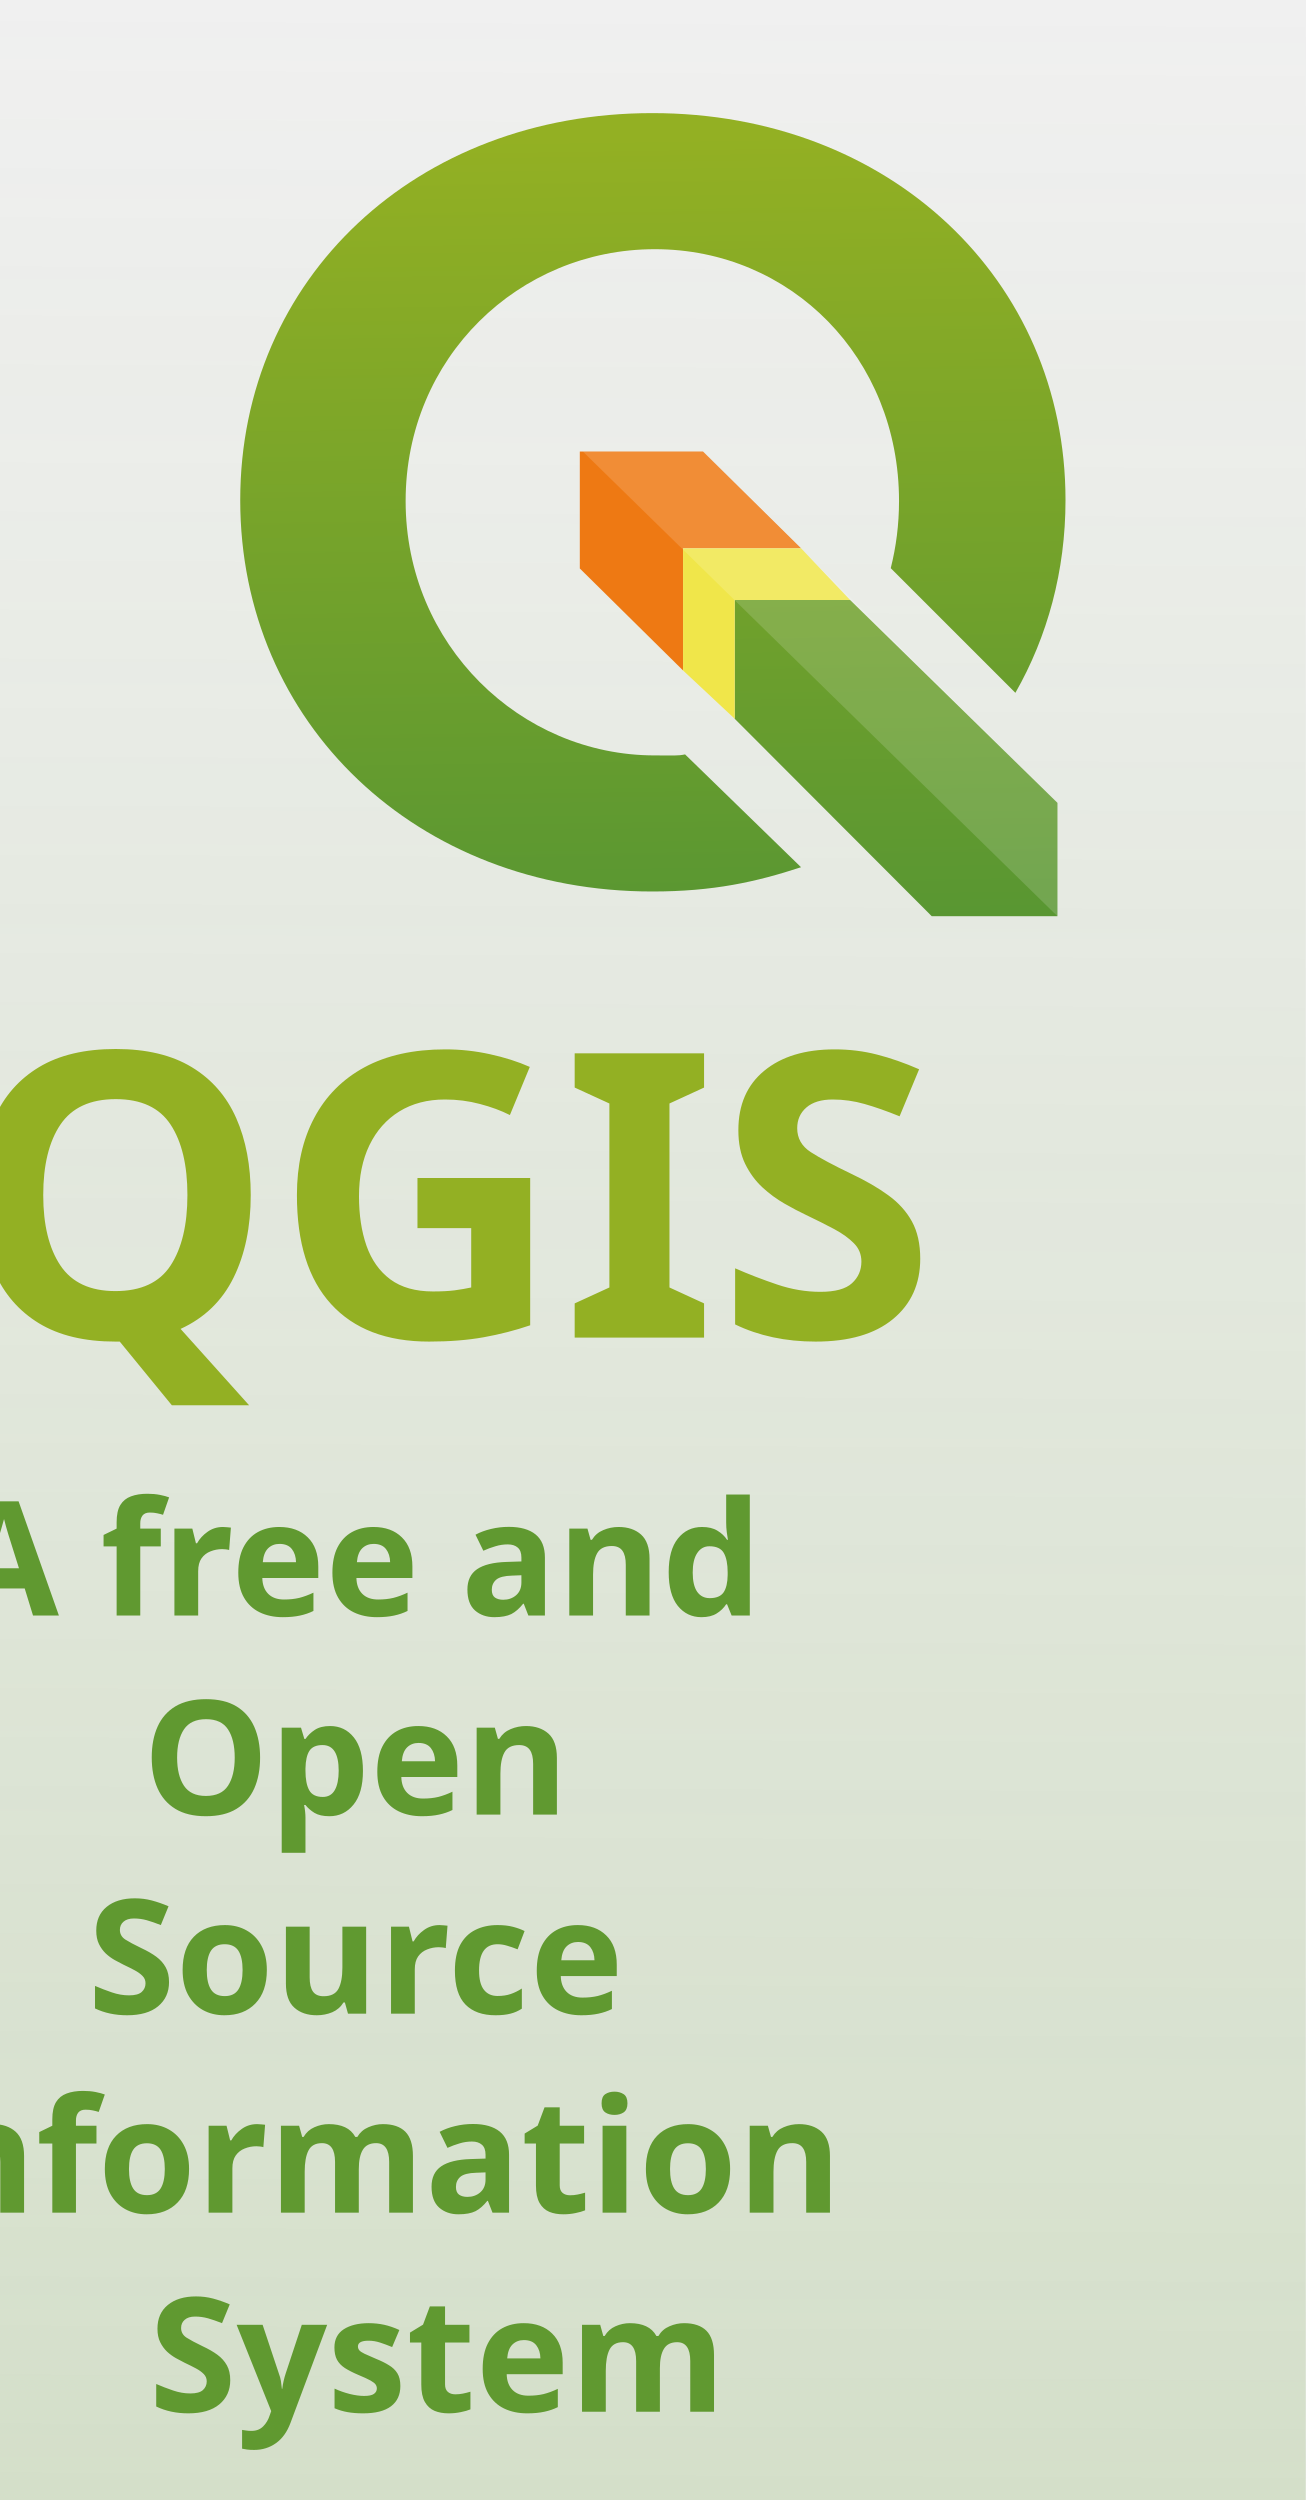
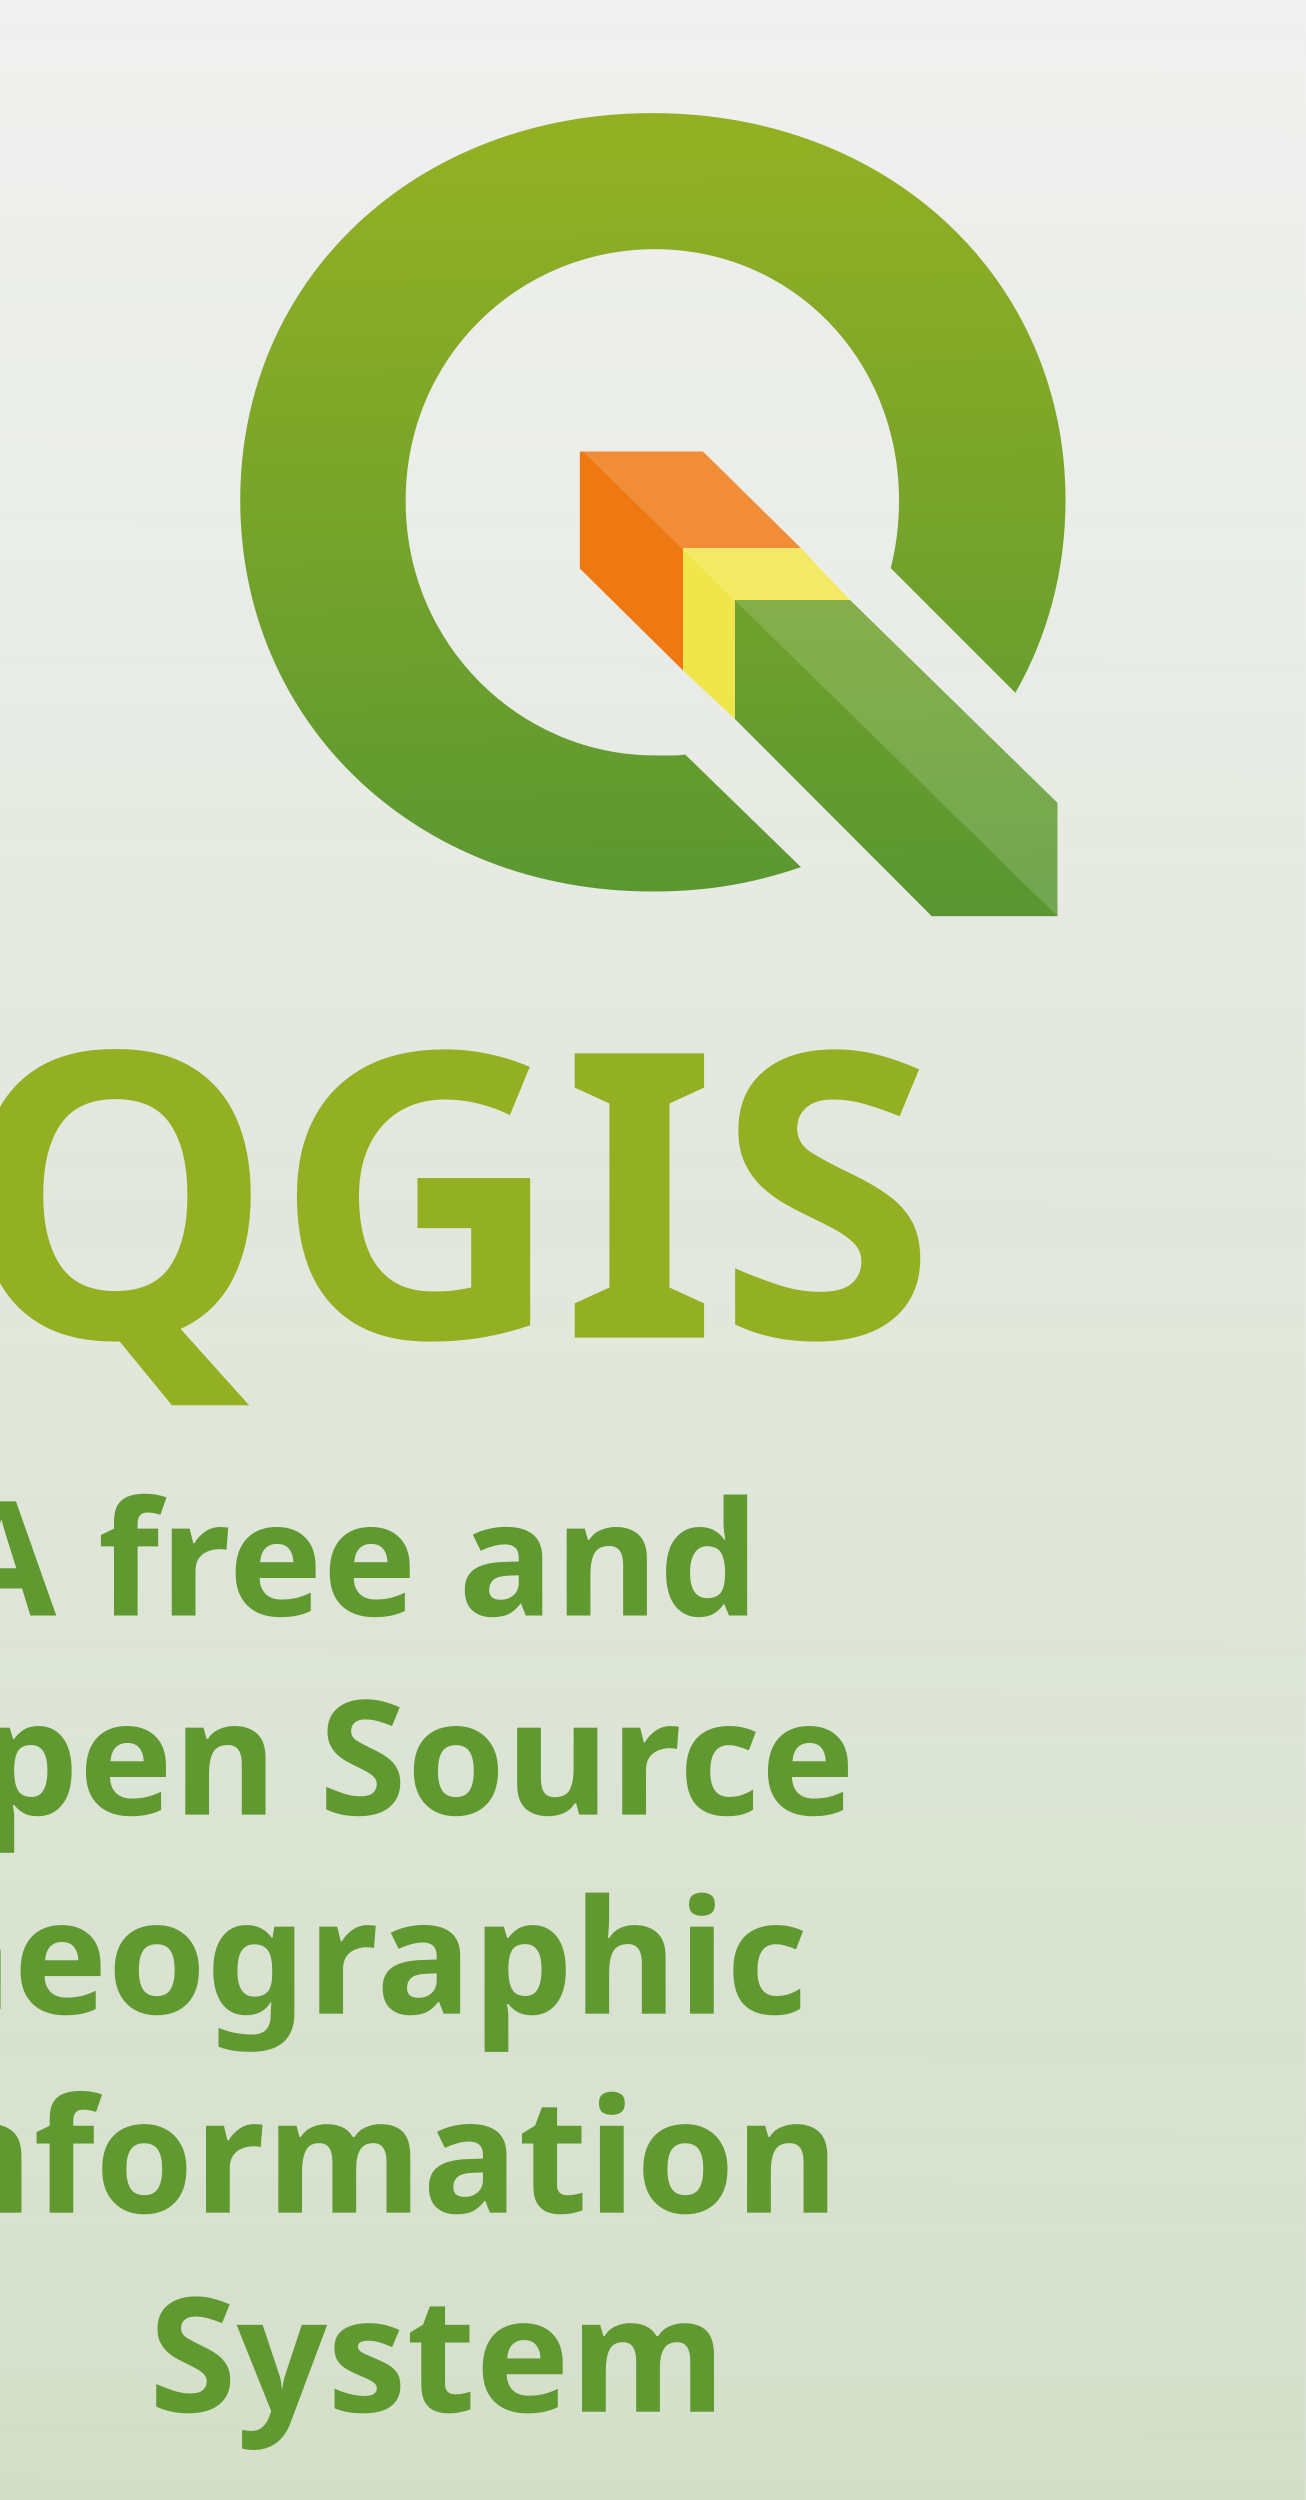
<svg xmlns="http://www.w3.org/2000/svg" xmlns:xlink="http://www.w3.org/1999/xlink" width="164" height="314" viewBox="0 0 164 314" id="svg2" version="1.1">
  <defs id="defs4">
    <linearGradient id="linearGradient4202">
      <stop style="stop-color:#649b2f;stop-opacity:1;" offset="0" id="stop4204" />
      <stop style="stop-color:#649b2f;stop-opacity:0;" offset="1" id="stop4206" />
    </linearGradient>
    <linearGradient id="linearGradient4180">
      <stop style="stop-color:#000000;stop-opacity:1;" offset="0" id="stop4182" />
      <stop style="stop-color:#000000;stop-opacity:0;" offset="1" id="stop4184" />
    </linearGradient>
    <linearGradient id="SVGID_2_" gradientUnits="userSpaceOnUse" x1="365.462" y1="-221.145" x2="363.592" y2="-98.227" gradientTransform="matrix(0.8106562,0,0,-0.8106562,-213.4453,-62.60078)">
      <stop offset="0" style="stop-color:#589632" id="stop15" />
      <stop offset="1" style="stop-color:#93B023" id="stop17" />
    </linearGradient>
    <linearGradient id="SVGID_1_" gradientUnits="userSpaceOnUse" x1="402.524" y1="-220.871" x2="400.648" y2="-97.502" gradientTransform="matrix(1,0,0,-1,-300.5195,-92.5547)">
      <stop offset="0" style="stop-color:#589632" id="stop6" />
      <stop offset="1" style="stop-color:#93B023" id="stop8" />
    </linearGradient>
    <linearGradient xlink:href="#SVGID_2_" id="linearGradient4178" x1="82.864" y1="174.127" x2="84.167" y2="134.226" gradientUnits="userSpaceOnUse" />
    <linearGradient xlink:href="#linearGradient4180" id="linearGradient4188" x1="25.013" y1="245.435" x2="138.987" y2="245.435" gradientUnits="userSpaceOnUse" />
    <linearGradient xlink:href="#linearGradient4202" id="linearGradient4208" x1="88.571" y1="1052.362" x2="90" y2="738.362" gradientUnits="userSpaceOnUse" />
  </defs>
  <g id="layer4" />
  <g id="layer1" transform="translate(0,-738.3621)">
    <rect style="opacity:0.2;fill:url(#linearGradient4208);fill-opacity:1;stroke:none;stroke-width:3.9;stroke-miterlimit:4;stroke-dasharray:none;stroke-opacity:1" id="rect4200" width="164" height="314" x="0" y="738.362" ry="8.4179701e-006" />
  </g>
  <g id="layer2">
    <polygon points="71.697,54.625 52.613,54.625 52.613,72.746 68.613,88.548 68.613,69.625 86.891,69.625 " id="polygon3" style="fill:#ee7913" transform="matrix(0.8106562,0,0,0.8106562,30.17272,12.42925)" />
    <polygon points="76.613,77.625 76.613,96.033 107.143,126.625 126.613,126.625 126.613,109.057 94.488,77.625 " id="polygon10" style="fill:url(#SVGID_1_)" transform="matrix(0.8106562,0,0,0.8106562,30.17272,12.42925)" />
    <polygon points="86.891,69.625 68.613,69.625 68.613,88.548 76.613,96.033 76.613,77.625 94.488,77.625 " id="polygon12" style="fill:#f0e64a" transform="matrix(0.8106562,0,0,0.8106562,30.17272,12.42925)" />
    <path d="m 86.046,94.753 c -0.944,0.196 -1.434,0.127 -3.798,0.127 -16.915,0 -31.301,-13.909 -31.301,-31.945 0,-18.035 14.228,-31.637 31.301,-31.637 17.073,0 30.67,13.603 30.67,31.637 0,2.934 -0.366,5.755 -1.041,8.429 l 15.656,15.655 c 4.036,-7.074 6.295,-15.296 6.295,-24.204 0,-27.797 -22.182,-48.609 -51.895,-48.609 -29.578,-7.43e-4 -51.76,20.675 -51.76,48.609 0,28.069 22.182,49.157 51.759,49.157 7.634,0 13.026,-1.191 18.679,-3.049 L 86.046,94.753 Z" id="path19" style="fill:url(#SVGID_2_)" />
    <polygon enable-background="new    " points="53.083,54.625 71.697,54.625 126.613,109.057 126.613,126.625 " id="polygon21" style="opacity:0.15;fill:#ffffff" transform="matrix(0.8106562,0,0,0.8106562,30.17272,12.42925)" />
  </g>
  <g id="layer3">
    <text xml:space="preserve" style="font-style:normal;font-weight:normal;font-size:40px;line-height:125%;font-family:sans-serif;text-align:center;letter-spacing:0px;word-spacing:0px;text-anchor:middle;fill:url(#linearGradient4178);fill-opacity:1;stroke:none;stroke-width:1px;stroke-linecap:butt;stroke-linejoin:miter;stroke-opacity:1" x="82.088" y="168.004" id="text3350">
      <tspan id="tspan3352" x="82.088" y="168.004" style="font-style:normal;font-variant:normal;font-weight:bold;font-stretch:normal;font-size:50px;font-family:Trueno;-inkscape-font-specification:'Trueno Bold';fill:url(#linearGradient4178);fill-opacity:1">QGIS</tspan>
    </text>
    <text xml:space="preserve" style="font-style:normal;font-weight:normal;font-size:40px;line-height:125%;font-family:sans-serif;text-align:start;letter-spacing:0px;word-spacing:0px;text-anchor:start;fill:#609930;fill-opacity:1;stroke:#589632;stroke-width:1px;stroke-linecap:butt;stroke-linejoin:miter;stroke-opacity:1" x="80.94" y="202.915" id="text3356">
-       <tspan id="tspan3358" x="83.674" y="202.915" style="font-style:normal;font-variant:normal;font-weight:600;font-stretch:normal;font-size:20px;font-family:Trueno;-inkscape-font-specification:'Trueno Semi-Bold';text-align:center;text-anchor:middle;fill:#609930;fill-opacity:1;stroke:none;stroke-opacity:1">A free and </tspan>
-       <tspan x="83.674" y="227.915" style="font-style:normal;font-variant:normal;font-weight:600;font-stretch:normal;font-size:20px;font-family:Trueno;-inkscape-font-specification:'Trueno Semi-Bold';text-align:center;text-anchor:middle;fill:#609930;fill-opacity:1;stroke:none;stroke-opacity:1" id="tspan3368">Open </tspan>
-       <tspan x="83.674" y="252.915" id="tspan3360" style="font-style:normal;font-variant:normal;font-weight:600;font-stretch:normal;font-size:20px;font-family:Trueno;-inkscape-font-specification:'Trueno Semi-Bold';text-align:center;text-anchor:middle;fill:#609930;fill-opacity:1;stroke:none;stroke-opacity:1">Source </tspan>
-       <tspan x="83.674" y="277.915" style="font-style:normal;font-variant:normal;font-weight:600;font-stretch:normal;font-size:20px;font-family:Trueno;-inkscape-font-specification:'Trueno Semi-Bold';text-align:center;text-anchor:middle;fill:#609930;fill-opacity:1;stroke:none;stroke-opacity:1" id="tspan3366">Information </tspan>
+       <tspan id="tspan3358" x="83.342" y="202.915" style="font-style:normal;font-variant:normal;font-weight:600;font-stretch:normal;font-size:20px;font-family:Trueno;-inkscape-font-specification:'Trueno Semi-Bold';text-align:center;text-anchor:middle;fill:#609930;fill-opacity:1;stroke:none;stroke-opacity:1">A free and </tspan>
+       <tspan x="83.342" y="227.915" id="tspan3360" style="font-style:normal;font-variant:normal;font-weight:600;font-stretch:normal;font-size:20px;font-family:Trueno;-inkscape-font-specification:'Trueno Semi-Bold';text-align:center;text-anchor:middle;fill:#609930;fill-opacity:1;stroke:none;stroke-opacity:1">Open Source </tspan>
+       <tspan x="83.342" y="252.915" style="font-style:normal;font-variant:normal;font-weight:600;font-stretch:normal;font-size:20px;font-family:Trueno;-inkscape-font-specification:'Trueno Semi-Bold';text-align:center;text-anchor:middle;fill:#609930;fill-opacity:1;stroke:none;stroke-opacity:1" id="tspan4167">Geographic </tspan>
+       <tspan x="83.342" y="277.915" style="font-style:normal;font-variant:normal;font-weight:600;font-stretch:normal;font-size:20px;font-family:Trueno;-inkscape-font-specification:'Trueno Semi-Bold';text-align:center;text-anchor:middle;fill:#609930;fill-opacity:1;stroke:none;stroke-opacity:1" id="tspan3366">Information </tspan>
      <tspan x="80.94" y="302.915" style="font-style:normal;font-variant:normal;font-weight:600;font-stretch:normal;font-size:20px;font-family:Trueno;-inkscape-font-specification:'Trueno Semi-Bold';text-align:center;text-anchor:middle;fill:#609930;fill-opacity:1;stroke:none;stroke-opacity:1" id="tspan3370">System</tspan>
    </text>
  </g>
</svg>
